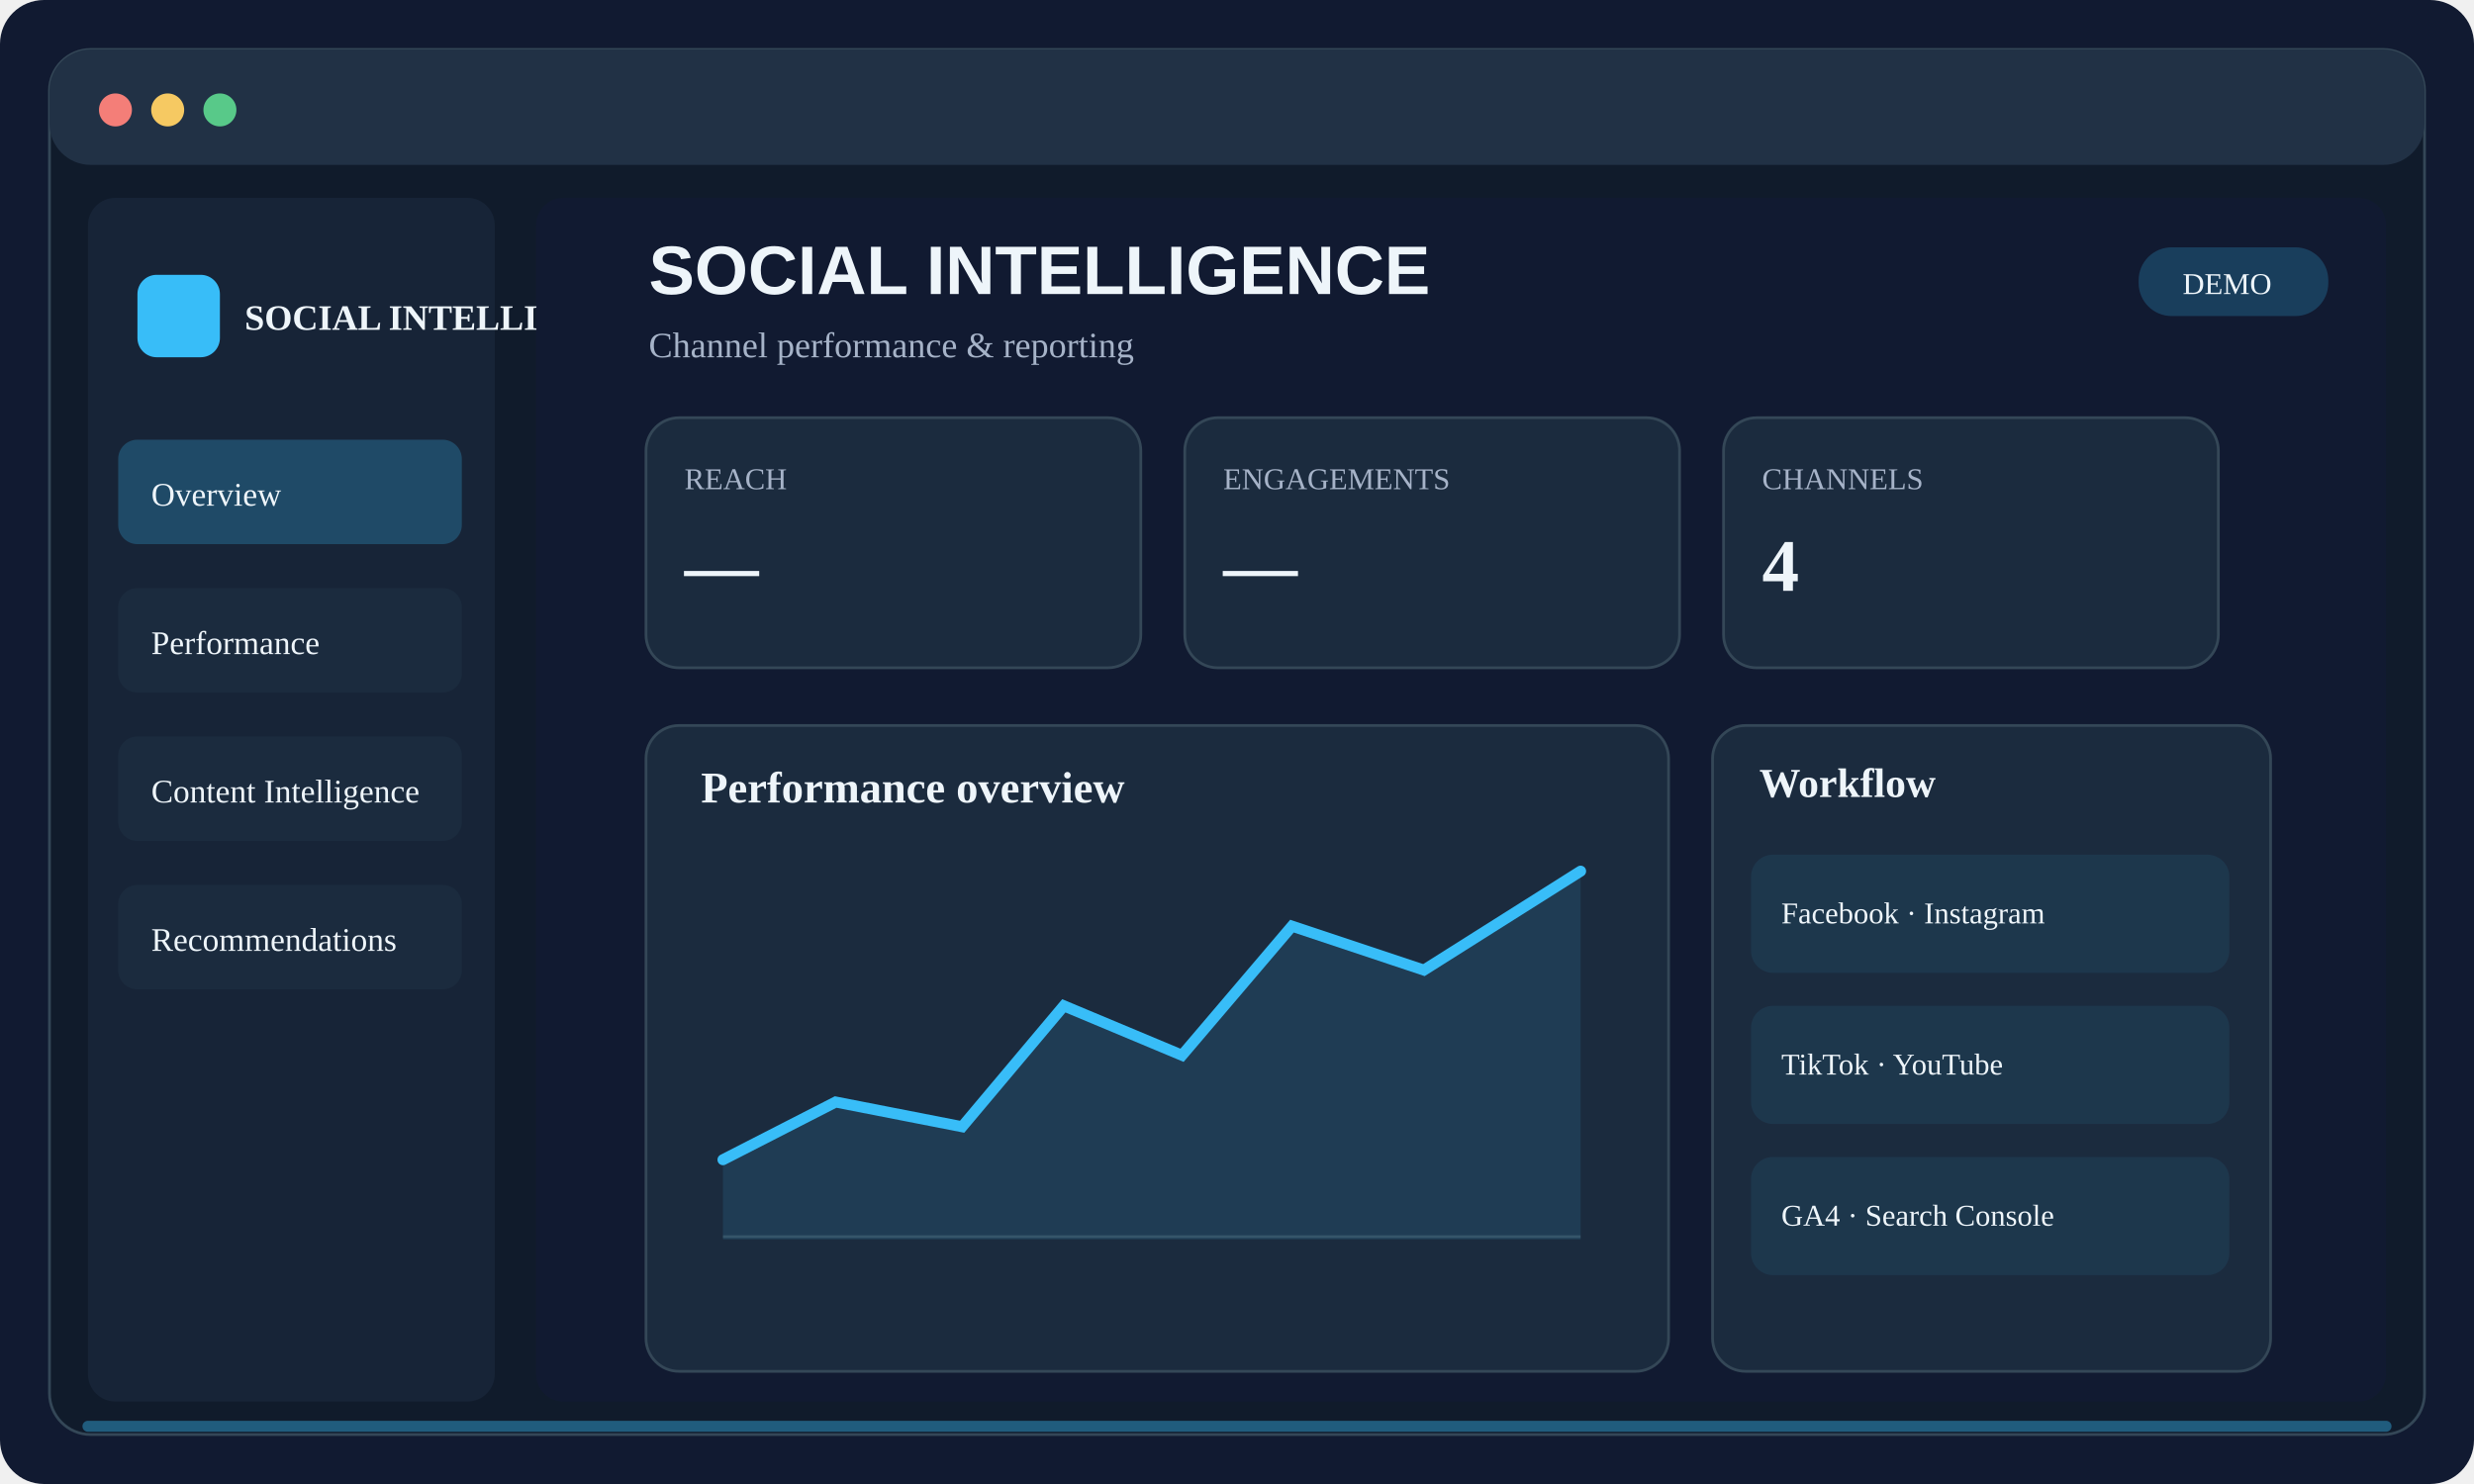
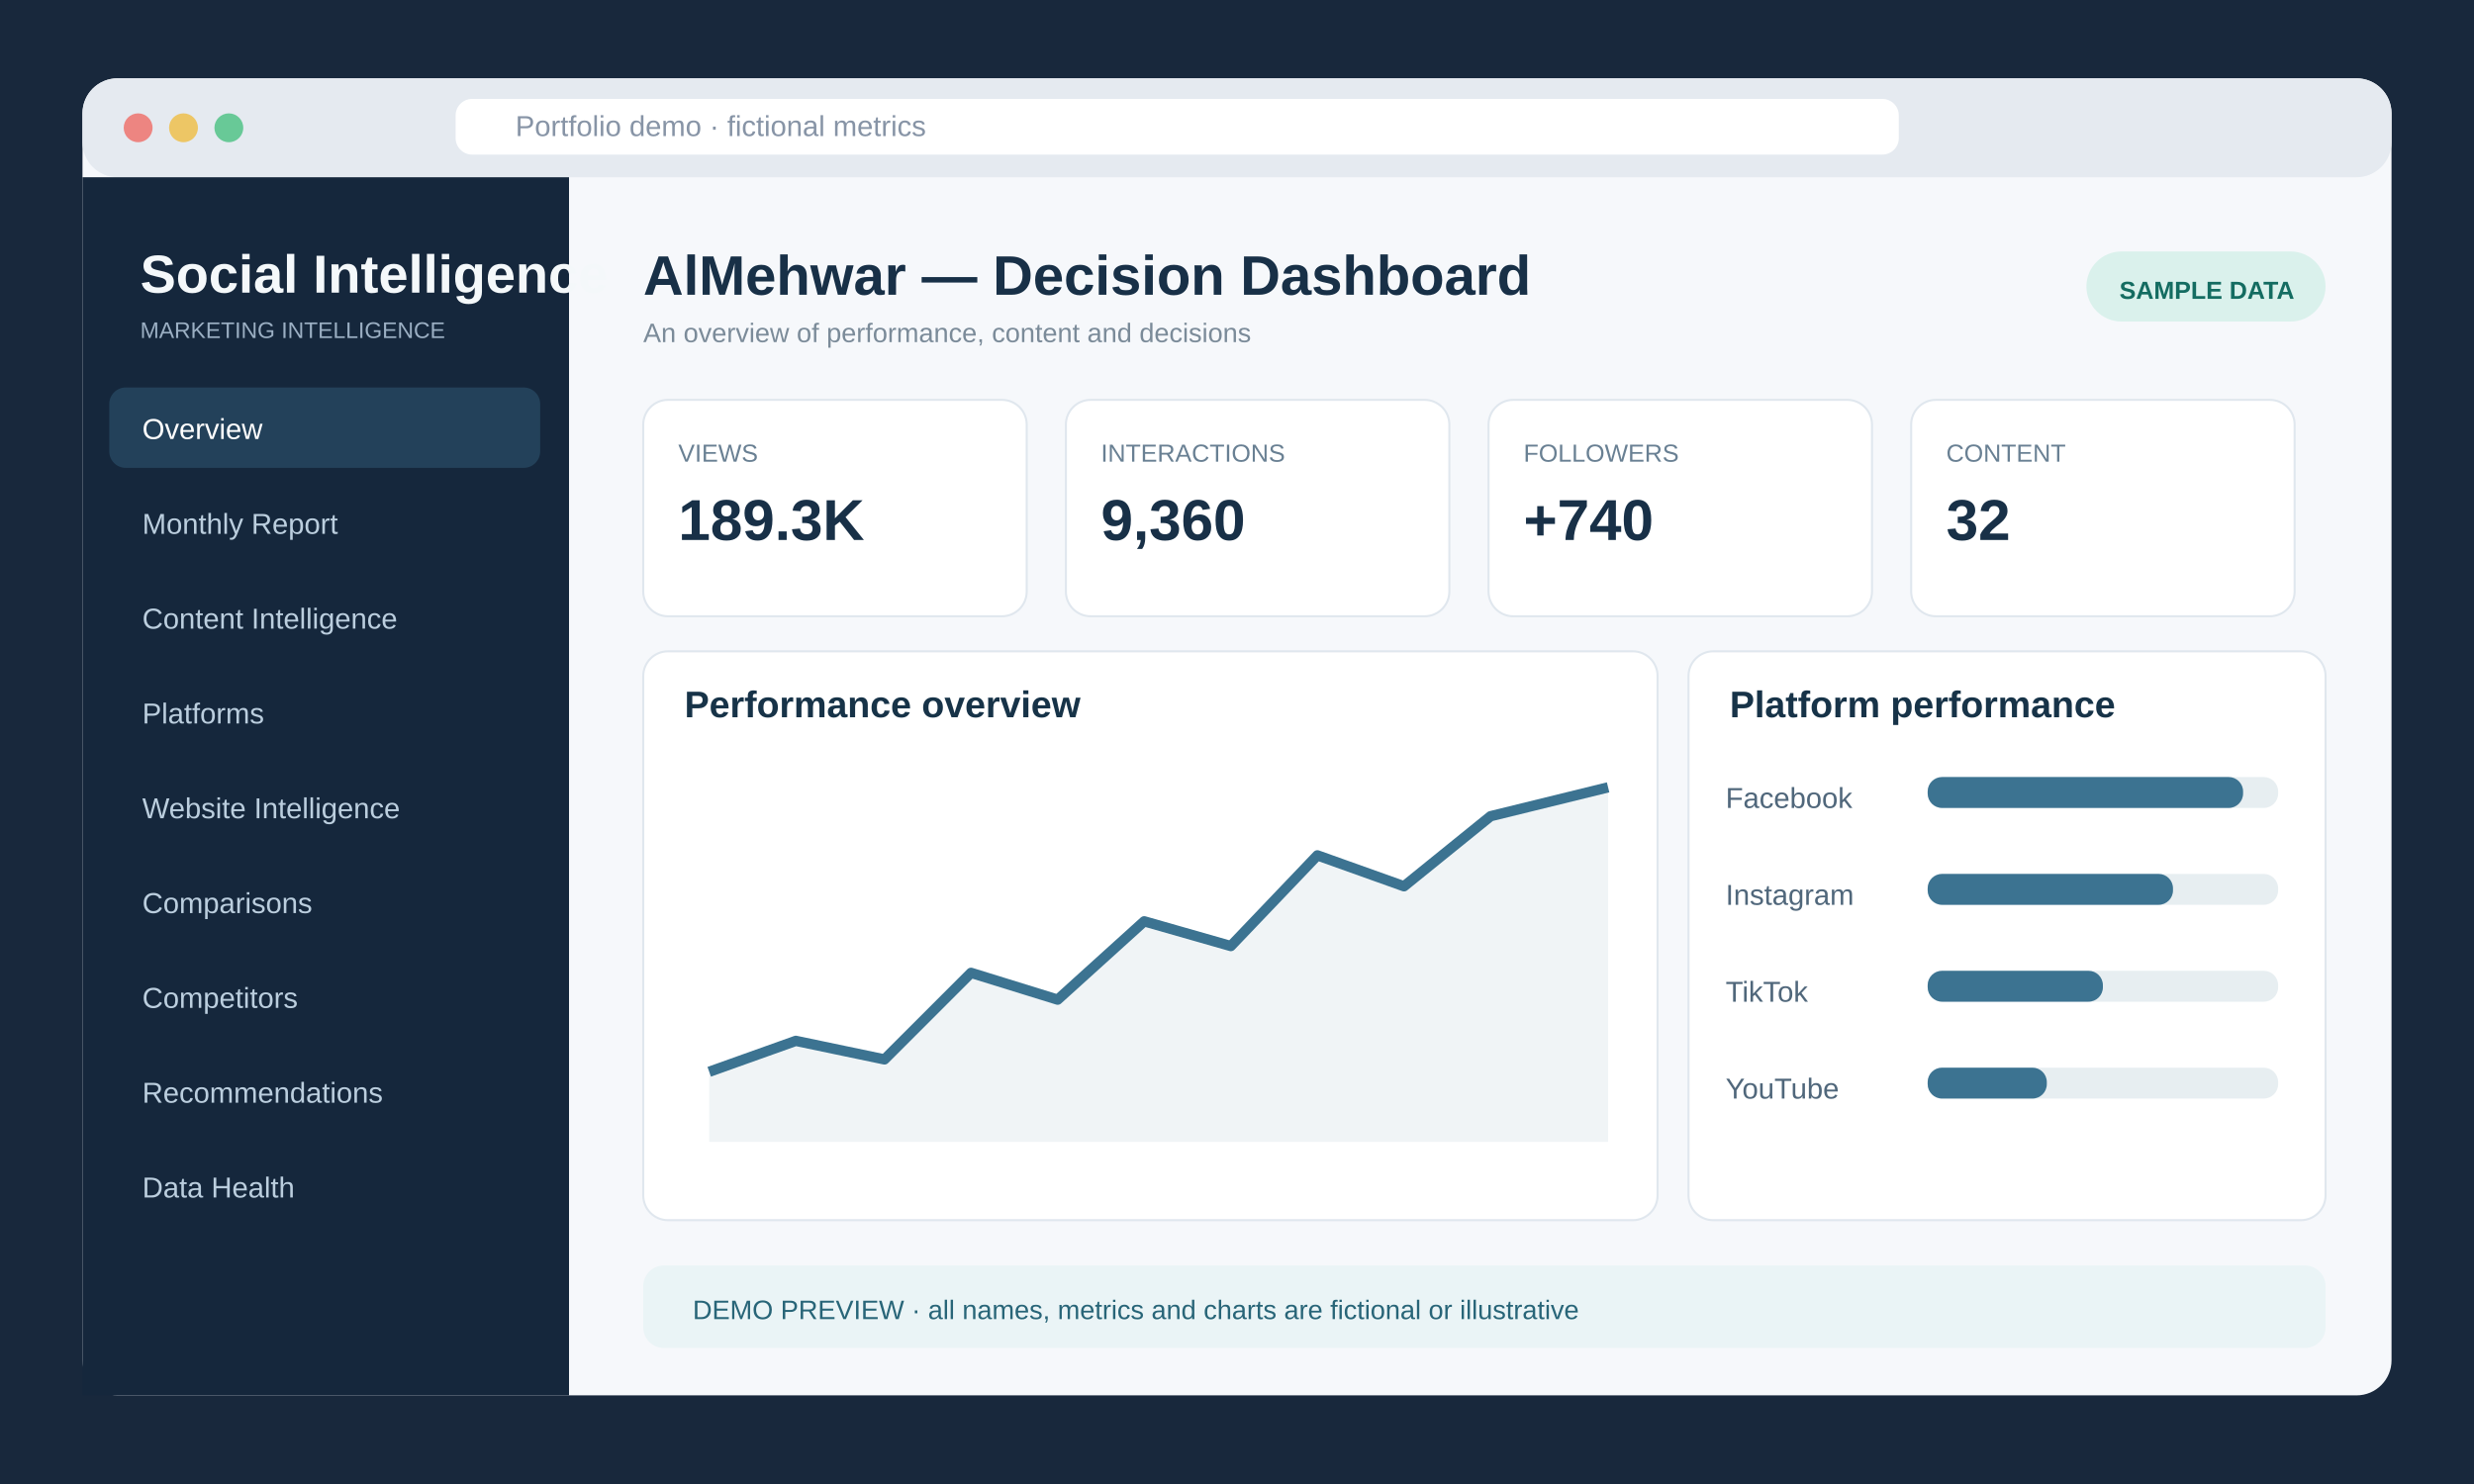
- <svg xmlns="http://www.w3.org/2000/svg" viewBox="0 0 900 540" role="img" aria-label="SOCIAL INTELLIGENCE representative demo interface">
-   <rect width="900" height="540" rx="16" fill="#111a31" />
-   <rect x="18" y="18" width="864" height="504" rx="15" fill="#101b2b" stroke="#344757" />
-   <rect x="18" y="18" width="864" height="42" rx="15" fill="#213145" />
-   <circle cx="42" cy="40" r="6" fill="#f47e78" />
-   <circle cx="61" cy="40" r="6" fill="#f6c962" />
-   <circle cx="80" cy="40" r="6" fill="#58c989" />
-   <rect x="195" y="72" width="673" height="438" rx="10" fill="#111a31" />
-   <rect x="32" y="72" width="148" height="438" rx="10" fill="#172437" />
-   <rect x="50" y="100" width="30" height="30" rx="7" fill="#38bdf8" />
-   <text x="89" y="120" fill="#eef5fa" font-size="13" font-weight="700">SOCIAL INTELLI</text>
-   <rect x="43" y="160" width="125" height="38" rx="7" fill="#38bdf8" opacity="0.25" />
-   <text x="55" y="184" fill="#eef5fa" font-size="12">Overview</text>
-   <rect x="43" y="214" width="125" height="38" rx="7" fill="#1b2b3e" opacity="1" />
-   <text x="55" y="238" fill="#eef5fa" font-size="12">Performance</text>
-   <rect x="43" y="268" width="125" height="38" rx="7" fill="#1b2b3e" opacity="1" />
-   <text x="55" y="292" fill="#eef5fa" font-size="12">Content Intelligence</text>
-   <rect x="43" y="322" width="125" height="38" rx="7" fill="#1b2b3e" opacity="1" />
-   <text x="55" y="346" fill="#eef5fa" font-size="12">Recommendations</text>
-   <text x="236" y="107" fill="#eef5fa" font-family="Arial,sans-serif" font-size="25" font-weight="700">SOCIAL INTELLIGENCE</text>
-   <text x="236" y="130" fill="#a6b3c8" font-size="13">Channel performance &amp; reporting</text>
-   <rect x="778" y="90" width="69" height="25" rx="12" fill="#38bdf8" opacity=".22" />
-   <text x="794" y="107" fill="#eef5fa" font-size="11">DEMO</text>
-   <rect x="235" y="152" width="180" height="91" rx="12" fill="#1b2b3e" stroke="#344757" />
-   <text x="249" y="178" fill="#a6b3c8" font-size="11">REACH</text>
-   <text x="249" y="215" fill="#eef5fa" font-size="27" font-weight="700">—</text>
-   <rect x="431" y="152" width="180" height="91" rx="12" fill="#1b2b3e" stroke="#344757" />
-   <text x="445" y="178" fill="#a6b3c8" font-size="11">ENGAGEMENTS</text>
-   <text x="445" y="215" fill="#eef5fa" font-size="27" font-weight="700">—</text>
-   <rect x="627" y="152" width="180" height="91" rx="12" fill="#1b2b3e" stroke="#344757" />
-   <text x="641" y="178" fill="#a6b3c8" font-size="11">CHANNELS</text>
-   <text x="641" y="215" fill="#eef5fa" font-size="27" font-weight="700">4</text>
-   <rect x="235" y="264" width="372" height="235" rx="12" fill="#1b2b3e" stroke="#344757" />
-   <text x="255" y="292" fill="#eef5fa" font-size="16" font-weight="700">Performance overview</text>
-   <line x1="263" y1="450" x2="575" y2="450" stroke="#344757" />
-   <path d="M263 422 L304 401 L350 410 L387 366 L430 384 L470 337 L518 353 L575 317" fill="none" stroke="#38bdf8" stroke-width="4" stroke-linecap="round" />
-   <path d="M263 422 L304 401 L350 410 L387 366 L430 384 L470 337 L518 353 L575 317 L575 451 L263 451 Z" fill="#38bdf8" opacity=".12" />
-   <rect x="623" y="264" width="203" height="235" rx="12" fill="#1b2b3e" stroke="#344757" />
-   <text x="640" y="290" fill="#eef5fa" font-size="15" font-weight="700">Workflow</text>
-   <rect x="637" y="311" width="174" height="43" rx="8" fill="#38bdf8" opacity=".08" />
-   <text x="648" y="336" fill="#eef5fa" font-size="11">Facebook · Instagram</text>
-   <rect x="637" y="366" width="174" height="43" rx="8" fill="#38bdf8" opacity=".08" />
-   <text x="648" y="391" fill="#eef5fa" font-size="11">TikTok · YouTube</text>
-   <rect x="637" y="421" width="174" height="43" rx="8" fill="#38bdf8" opacity=".08" />
-   <text x="648" y="446" fill="#eef5fa" font-size="11">GA4 · Search Console</text>
-   <rect x="30" y="517" width="840" height="4" rx="2" fill="#38bdf8" opacity=".4" />
+ <svg xmlns="http://www.w3.org/2000/svg" viewBox="0 0 1200 720">
+   <rect width="1200" height="720" fill="#18283c" />
+   <rect x="40" y="38" width="1120" height="639" rx="17" fill="#f6f8fb" />
+   <rect x="40" y="38" width="1120" height="48" rx="17" fill="#e5eaf0" />
+   <circle cx="67" cy="62" r="7" fill="#ed8581" />
+   <circle cx="89" cy="62" r="7" fill="#edc665" />
+   <circle cx="111" cy="62" r="7" fill="#68c997" />
+   <rect x="221" y="48" width="700" height="27" rx="8" fill="#fff" />
+   <text x="250" y="66" font-family="Arial" font-size="14" fill="#8794a6">Portfolio demo · fictional metrics</text>
+   <rect x="40" y="86" width="236" height="591" fill="#15273c" />
+   <text x="68" y="142" font-family="Arial" font-weight="bold" font-size="26" fill="#f4f8fa">Social Intelligence</text>
+   <text x="68" y="164" font-family="Arial" font-size="11" fill="#9bafc3">MARKETING INTELLIGENCE</text>
+   <rect x="53" y="188" width="209" height="39" rx="8" fill="#3c7391" opacity="0.35" />
+   <text x="69" y="213" font-family="Arial" font-size="14" fill="#fff">Overview</text>
+   <rect x="53" y="234" width="209" height="39" rx="8" fill="#15273c" opacity="1" />
+   <text x="69" y="259" font-family="Arial" font-size="14" fill="#bbcede">Monthly Report</text>
+   <rect x="53" y="280" width="209" height="39" rx="8" fill="#15273c" opacity="1" />
+   <text x="69" y="305" font-family="Arial" font-size="14" fill="#bbcede">Content Intelligence</text>
+   <rect x="53" y="326" width="209" height="39" rx="8" fill="#15273c" opacity="1" />
+   <text x="69" y="351" font-family="Arial" font-size="14" fill="#bbcede">Platforms</text>
+   <rect x="53" y="372" width="209" height="39" rx="8" fill="#15273c" opacity="1" />
+   <text x="69" y="397" font-family="Arial" font-size="14" fill="#bbcede">Website Intelligence</text>
+   <rect x="53" y="418" width="209" height="39" rx="8" fill="#15273c" opacity="1" />
+   <text x="69" y="443" font-family="Arial" font-size="14" fill="#bbcede">Comparisons</text>
+   <rect x="53" y="464" width="209" height="39" rx="8" fill="#15273c" opacity="1" />
+   <text x="69" y="489" font-family="Arial" font-size="14" fill="#bbcede">Competitors</text>
+   <rect x="53" y="510" width="209" height="39" rx="8" fill="#15273c" opacity="1" />
+   <text x="69" y="535" font-family="Arial" font-size="14" fill="#bbcede">Recommendations</text>
+   <rect x="53" y="556" width="209" height="39" rx="8" fill="#15273c" opacity="1" />
+   <text x="69" y="581" font-family="Arial" font-size="14" fill="#bbcede">Data Health</text>
+   <text x="312" y="143" font-family="Arial" font-weight="bold" font-size="27" fill="#183047">AlMehwar — Decision Dashboard</text>
+   <text x="312" y="166" font-family="Arial" font-size="13" fill="#7b8b99">An overview of performance, content and decisions</text>
+   <rect x="1012" y="122" width="116" height="34" rx="17" fill="#daf1ec" />
+   <text x="1028" y="145" font-family="Arial" font-size="12" font-weight="bold" fill="#146c61">SAMPLE DATA</text>
+   <rect x="312" y="194" width="186" height="105" rx="12" fill="#fff" stroke="#e0e7ee" />
+   <text x="329" y="224" font-family="Arial" font-size="12" fill="#698093">VIEWS</text>
+   <text x="329" y="262" font-family="Arial" font-size="28" fill="#183047" font-weight="bold">189.3K</text>
+   <rect x="517" y="194" width="186" height="105" rx="12" fill="#fff" stroke="#e0e7ee" />
+   <text x="534" y="224" font-family="Arial" font-size="12" fill="#698093">INTERACTIONS</text>
+   <text x="534" y="262" font-family="Arial" font-size="28" fill="#183047" font-weight="bold">9,360</text>
+   <rect x="722" y="194" width="186" height="105" rx="12" fill="#fff" stroke="#e0e7ee" />
+   <text x="739" y="224" font-family="Arial" font-size="12" fill="#698093">FOLLOWERS</text>
+   <text x="739" y="262" font-family="Arial" font-size="28" fill="#183047" font-weight="bold">+740</text>
+   <rect x="927" y="194" width="186" height="105" rx="12" fill="#fff" stroke="#e0e7ee" />
+   <text x="944" y="224" font-family="Arial" font-size="12" fill="#698093">CONTENT</text>
+   <text x="944" y="262" font-family="Arial" font-size="28" fill="#183047" font-weight="bold">32</text>
+   <rect x="312" y="316" width="492" height="276" rx="12" fill="#fff" stroke="#e0e7ee" />
+   <text x="332" y="348" font-family="Arial" font-size="18" fill="#173348" font-weight="bold">Performance overview</text>
+   <path d="M344 520 L386 505 L429 514 L471 472 L513 485 L555 447 L597 459 L639 415 L681 430 L723 396 L780 382" fill="none" stroke="#3c7391" stroke-width="5" stroke-linejoin="round" />
+   <path d="M344 520 L386 505 L429 514 L471 472 L513 485 L555 447 L597 459 L639 415 L681 430 L723 396 L780 382 L780 554 L344 554 Z" fill="#3c7391" opacity=".08" />
+   <rect x="819" y="316" width="309" height="276" rx="12" fill="#fff" stroke="#e0e7ee" />
+   <text x="839" y="348" font-family="Arial" font-size="18" fill="#173348" font-weight="bold">Platform performance</text>
+   <text x="837" y="392" font-family="Arial" font-size="14" fill="#50677b">Facebook</text>
+   <rect x="935" y="377" width="170" height="15" rx="7" fill="#e7eef1" />
+   <rect x="935" y="377" width="153" height="15" rx="7" fill="#3c7391" />
+   <text x="837" y="439" font-family="Arial" font-size="14" fill="#50677b">Instagram</text>
+   <rect x="935" y="424" width="170" height="15" rx="7" fill="#e7eef1" />
+   <rect x="935" y="424" width="119" height="15" rx="7" fill="#3c7391" />
+   <text x="837" y="486" font-family="Arial" font-size="14" fill="#50677b">TikTok</text>
+   <rect x="935" y="471" width="170" height="15" rx="7" fill="#e7eef1" />
+   <rect x="935" y="471" width="85" height="15" rx="7" fill="#3c7391" />
+   <text x="837" y="533" font-family="Arial" font-size="14" fill="#50677b">YouTube</text>
+   <rect x="935" y="518" width="170" height="15" rx="7" fill="#e7eef1" />
+   <rect x="935" y="518" width="57.8" height="15" rx="7" fill="#3c7391" />
+   <rect x="312" y="614" width="816" height="40" rx="10" fill="#eaf4f6" />
+   <text x="336" y="640" font-family="Arial" font-size="13" fill="#286578">DEMO PREVIEW · all names, metrics and charts are fictional or illustrative</text>
</svg>
